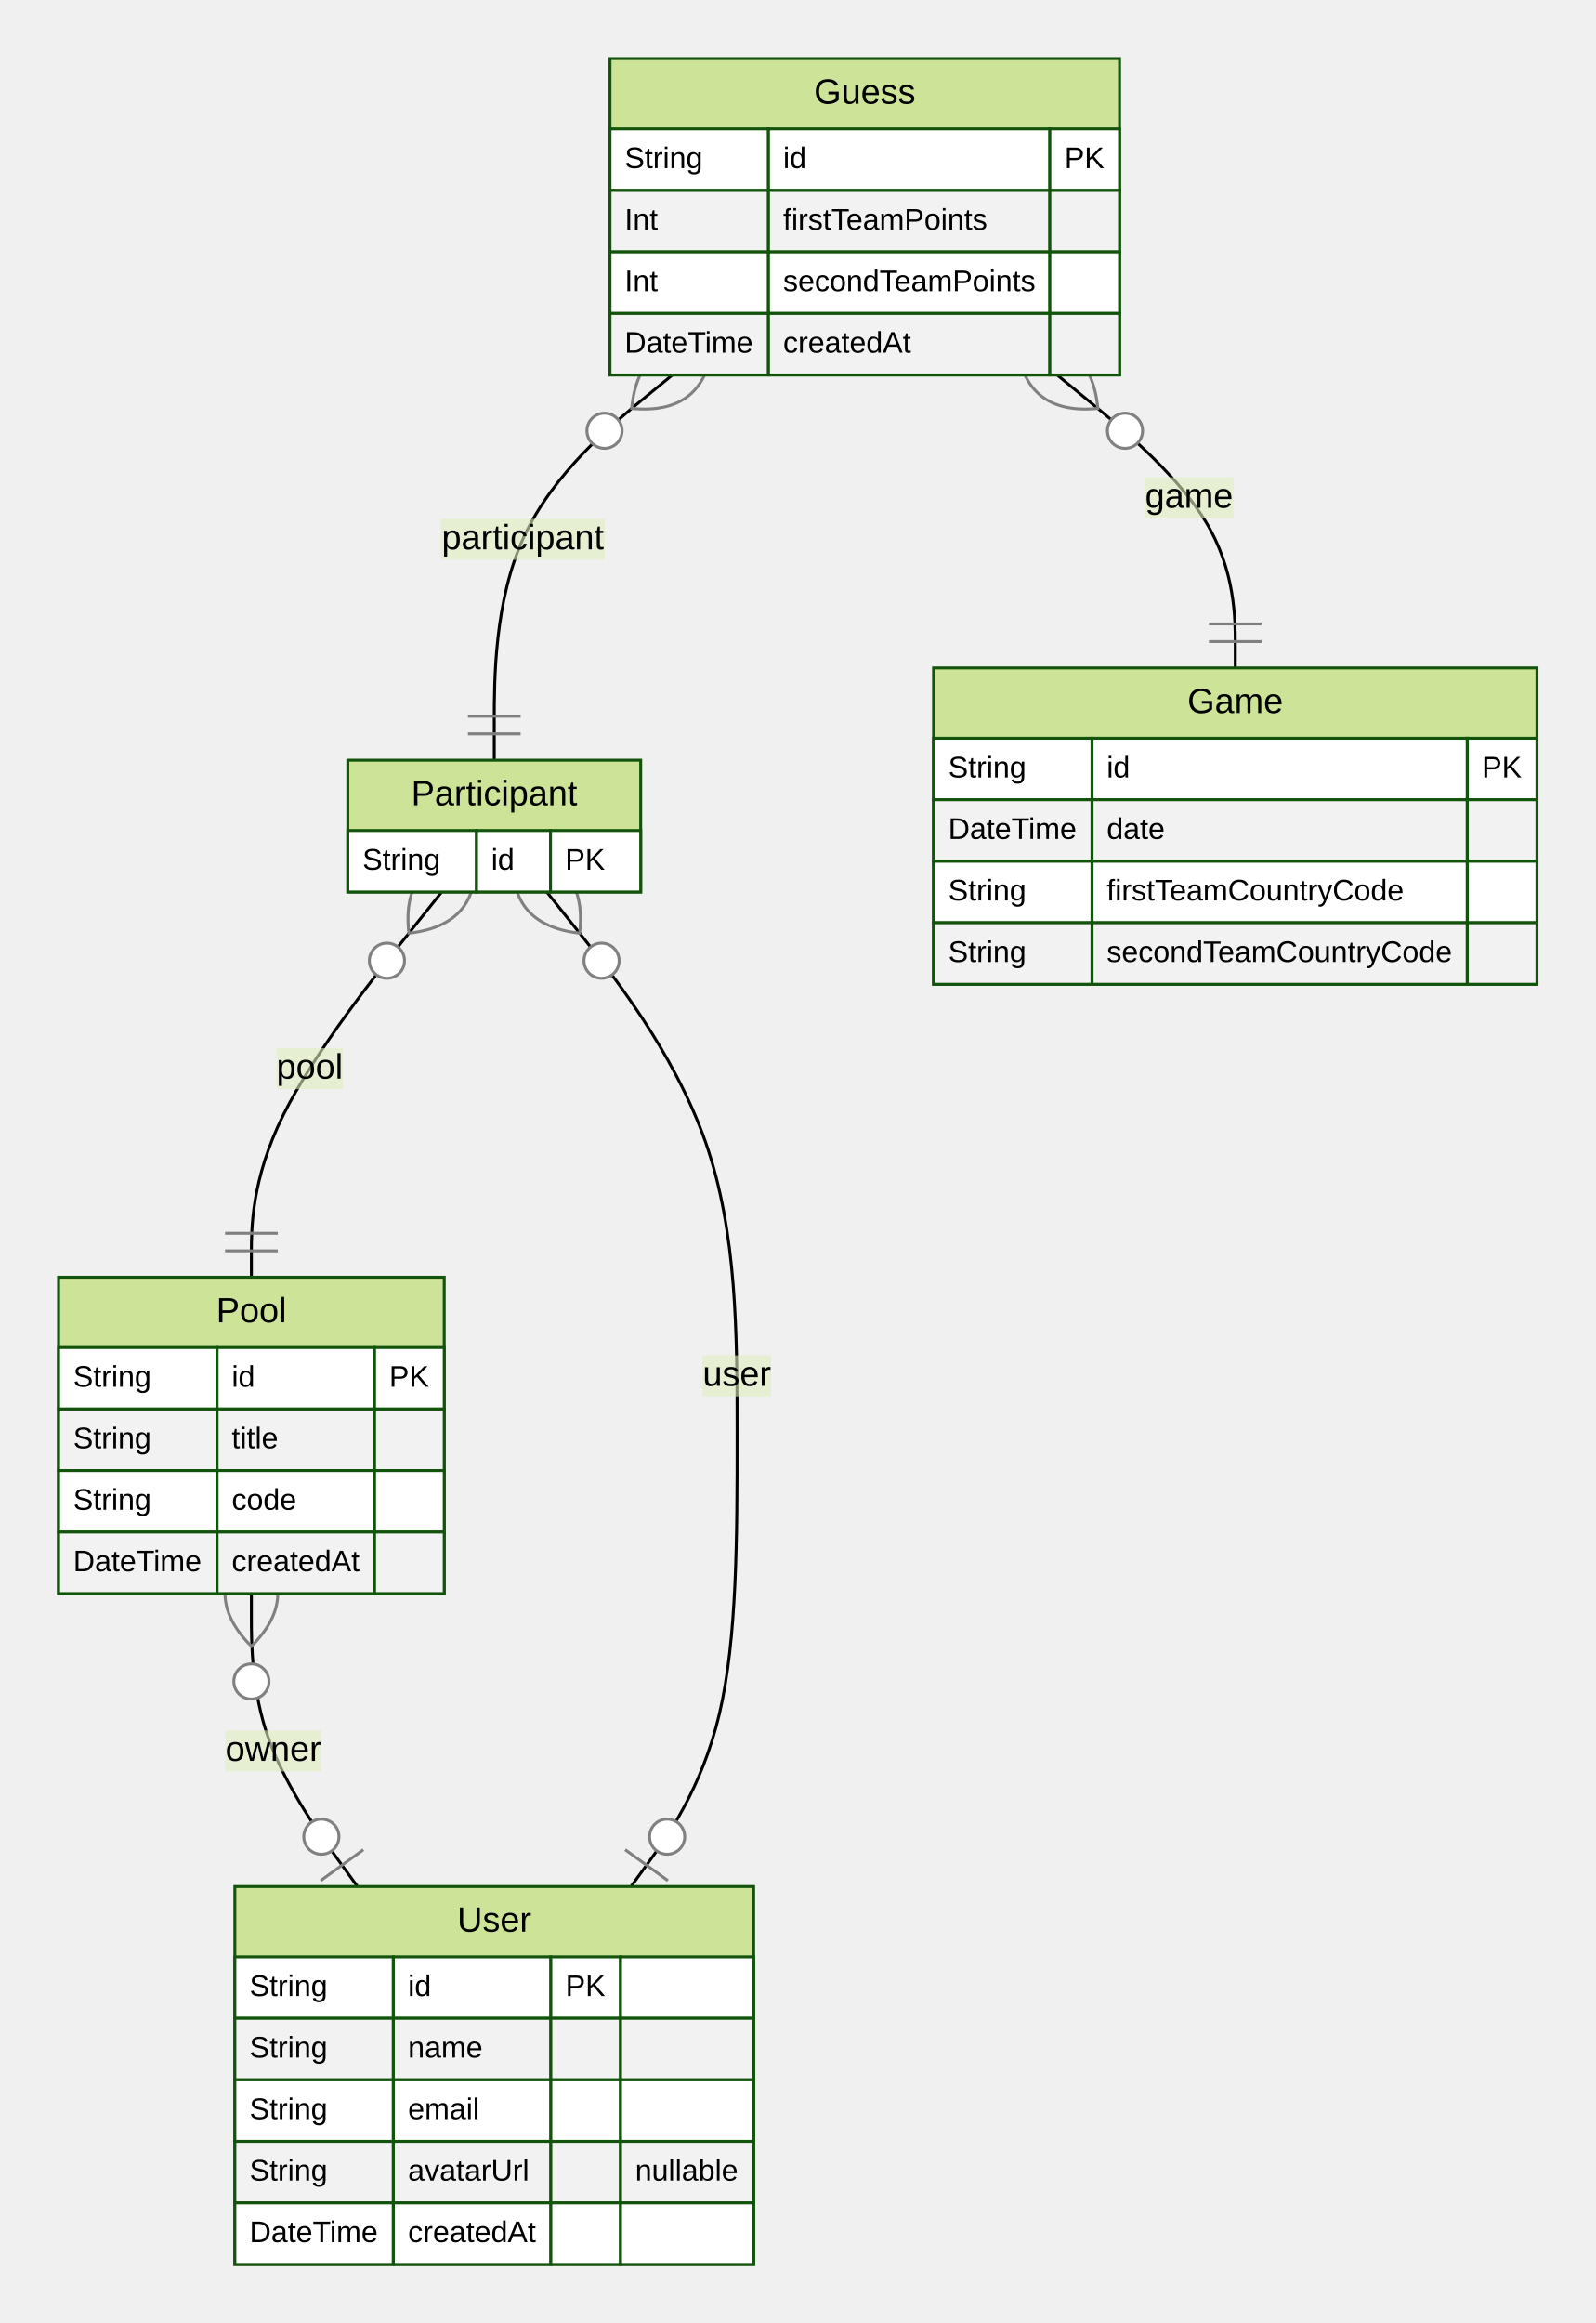
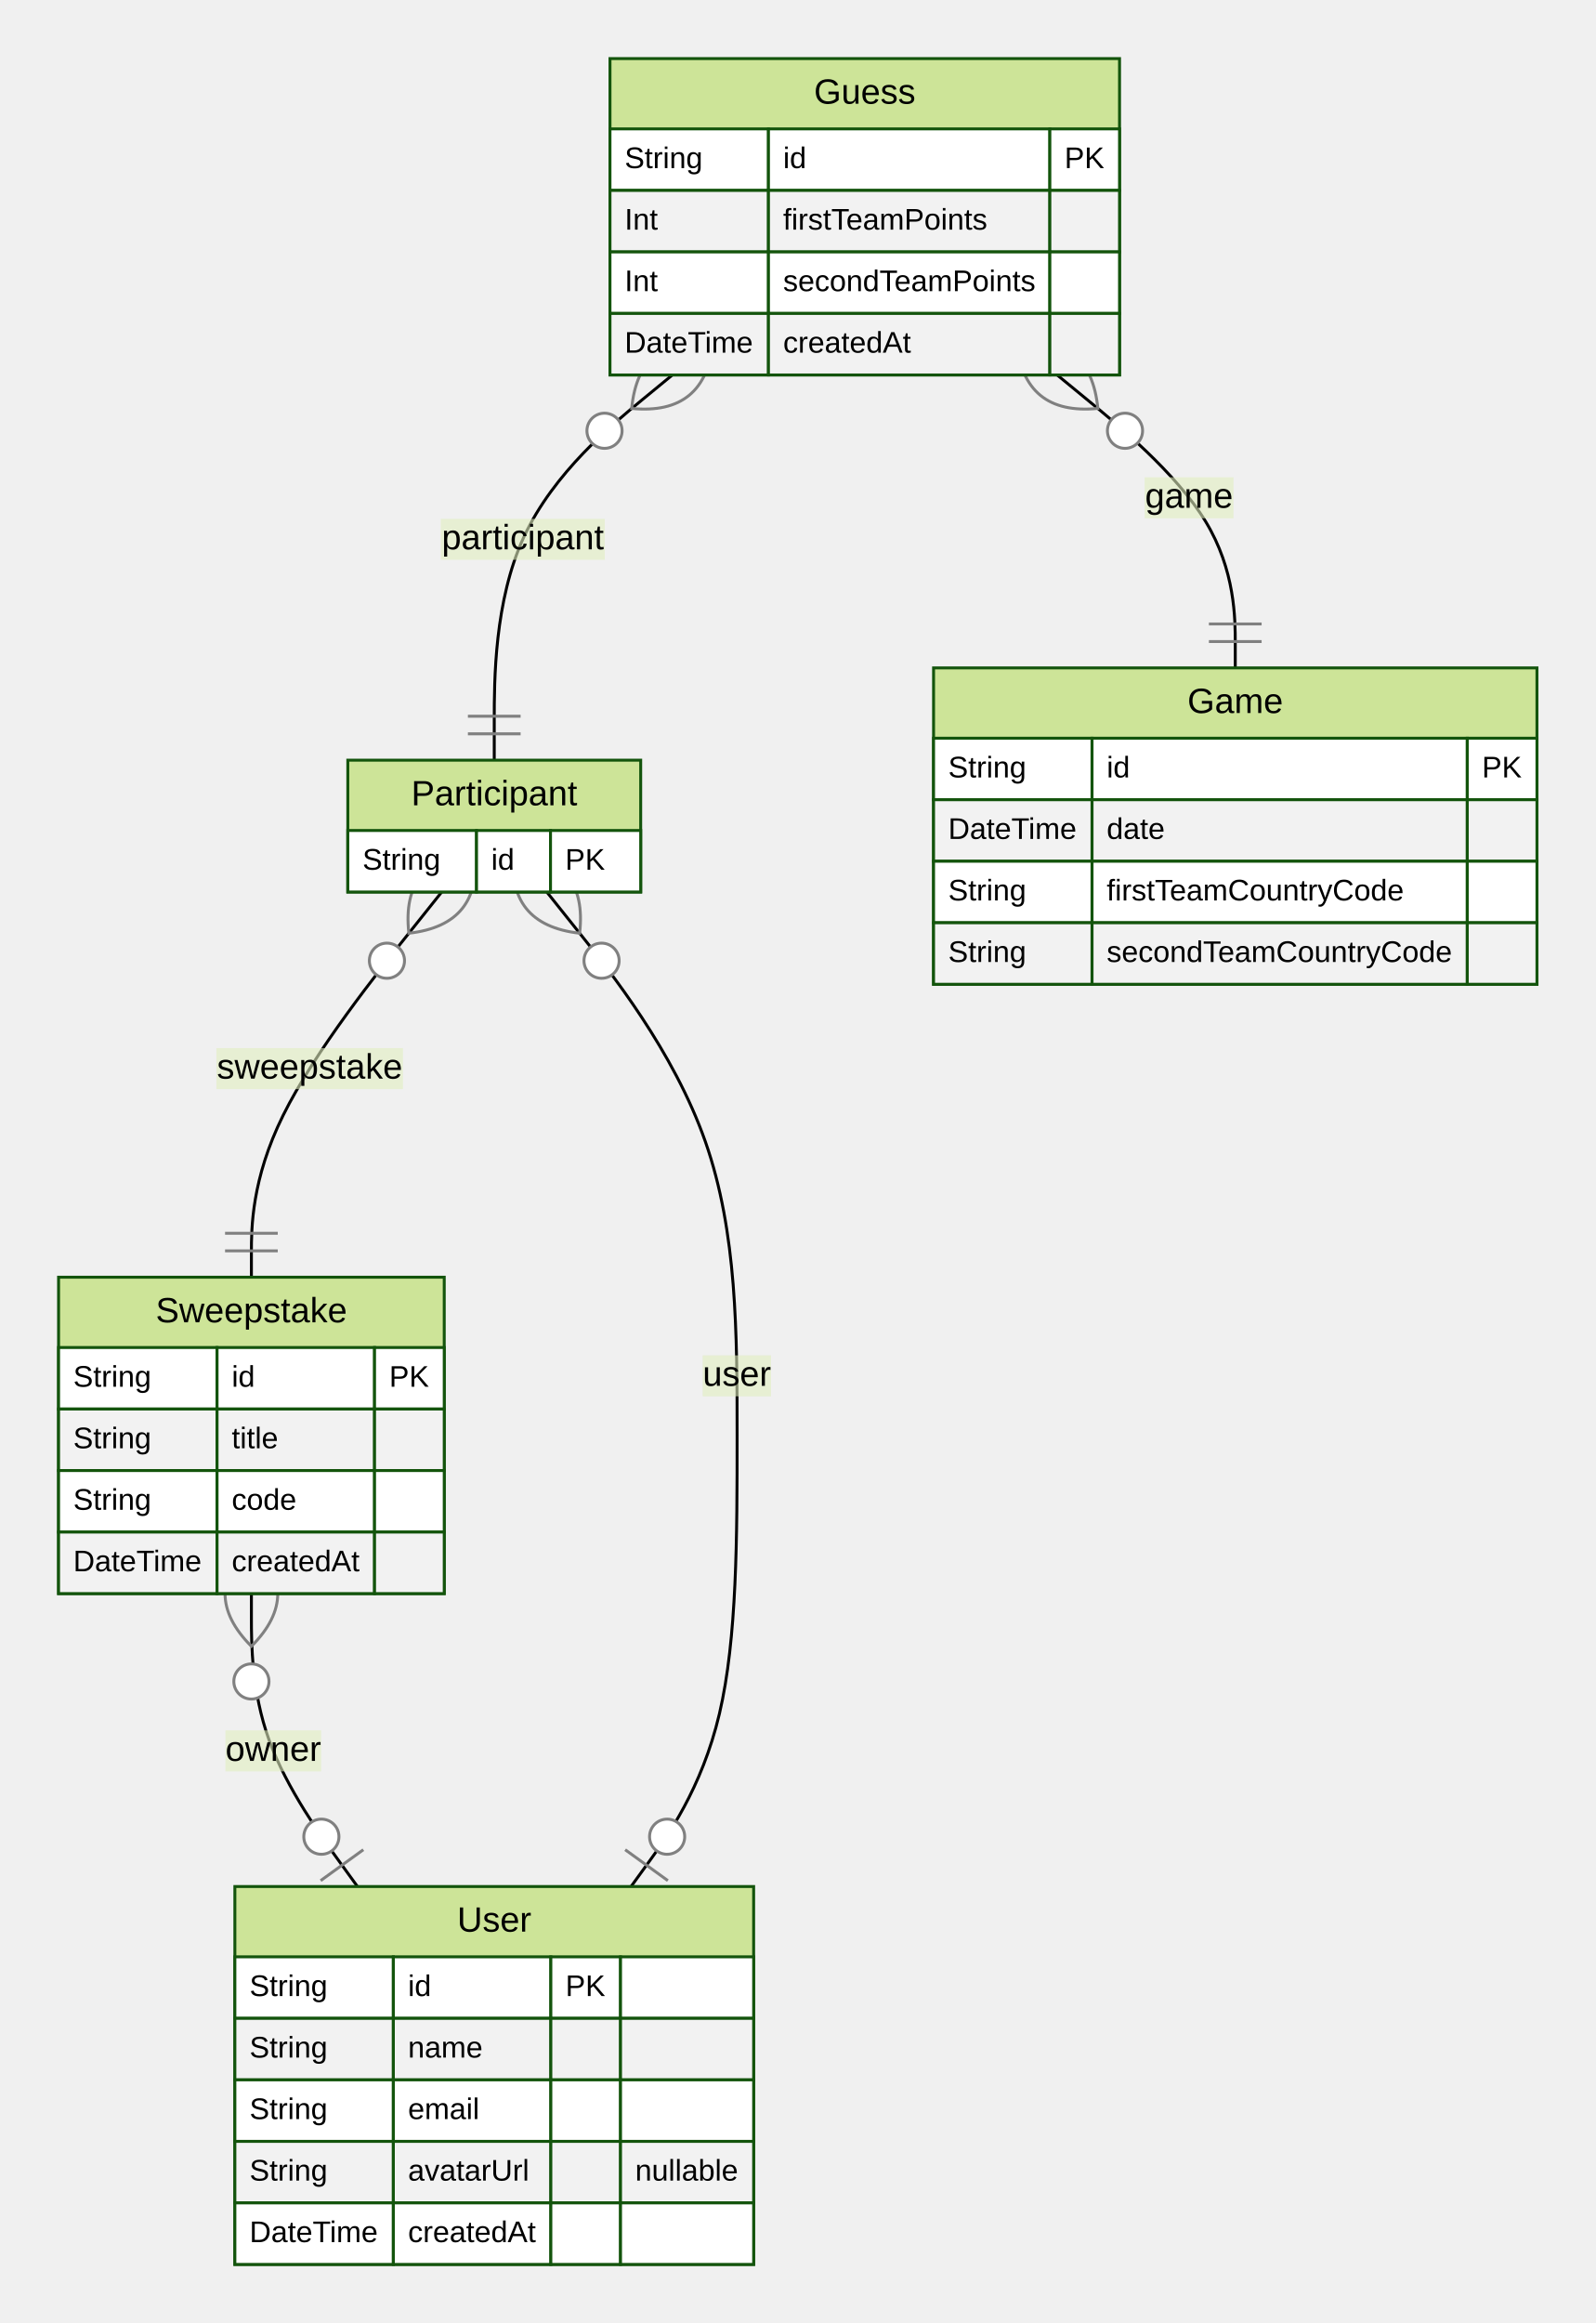
<svg xmlns="http://www.w3.org/2000/svg" aria-labelledby="chart-title-mermaid-0 chart-desc-mermaid-0" role="img" viewBox="0 0 544.791 793" style="max-width: 544.791px; background-color: white;" width="100%" id="mermaid-0">
  <style>#mermaid-0 {font-family:"trebuchet ms",verdana,arial,sans-serif;font-size:16px;fill:#000000;}#mermaid-0 .error-icon{fill:#552222;}#mermaid-0 .error-text{fill:#552222;stroke:#552222;}#mermaid-0 .edge-thickness-normal{stroke-width:2px;}#mermaid-0 .edge-thickness-thick{stroke-width:3.5px;}#mermaid-0 .edge-pattern-solid{stroke-dasharray:0;}#mermaid-0 .edge-pattern-dashed{stroke-dasharray:3;}#mermaid-0 .edge-pattern-dotted{stroke-dasharray:2;}#mermaid-0 .marker{fill:#000000;stroke:#000000;}#mermaid-0 .marker.cross{stroke:#000000;}#mermaid-0 svg{font-family:"trebuchet ms",verdana,arial,sans-serif;font-size:16px;}#mermaid-0 .entityBox{fill:#cde498;stroke:#13540c;}#mermaid-0 .attributeBoxOdd{fill:#ffffff;stroke:#13540c;}#mermaid-0 .attributeBoxEven{fill:#f2f2f2;stroke:#13540c;}#mermaid-0 .relationshipLabelBox{fill:hsl(78.158, 58.462%, 84.51%);opacity:0.7;background-color:hsl(78.158, 58.462%, 84.51%);}#mermaid-0 .relationshipLabelBox rect{opacity:0.5;}#mermaid-0 .relationshipLine{stroke:#000000;}#mermaid-0 :root{--mermaid-font-family:"trebuchet ms",verdana,arial,sans-serif;}</style>
  <g />
  <defs>
    <marker orient="auto" markerHeight="18" markerWidth="18" refY="9" refX="0" id="ONLY_ONE_START">
      <path d="M9,0 L9,18 M15,0 L15,18" fill="none" stroke="gray" />
    </marker>
  </defs>
  <defs>
    <marker orient="auto" markerHeight="18" markerWidth="18" refY="9" refX="18" id="ONLY_ONE_END">
      <path d="M3,0 L3,18 M9,0 L9,18" fill="none" stroke="gray" />
    </marker>
  </defs>
  <defs>
    <marker orient="auto" markerHeight="18" markerWidth="30" refY="9" refX="0" id="ZERO_OR_ONE_START">
      <circle r="6" cy="9" cx="21" fill="white" stroke="gray" />
      <path d="M9,0 L9,18" fill="none" stroke="gray" />
    </marker>
  </defs>
  <defs>
    <marker orient="auto" markerHeight="18" markerWidth="30" refY="9" refX="30" id="ZERO_OR_ONE_END">
      <circle r="6" cy="9" cx="9" fill="white" stroke="gray" />
      <path d="M21,0 L21,18" fill="none" stroke="gray" />
    </marker>
  </defs>
  <defs>
    <marker orient="auto" markerHeight="36" markerWidth="45" refY="18" refX="18" id="ONE_OR_MORE_START">
      <path d="M0,18 Q 18,0 36,18 Q 18,36 0,18 M42,9 L42,27" fill="none" stroke="gray" />
    </marker>
  </defs>
  <defs>
    <marker orient="auto" markerHeight="36" markerWidth="45" refY="18" refX="27" id="ONE_OR_MORE_END">
      <path d="M3,9 L3,27 M9,18 Q27,0 45,18 Q27,36 9,18" fill="none" stroke="gray" />
    </marker>
  </defs>
  <defs>
    <marker orient="auto" markerHeight="36" markerWidth="57" refY="18" refX="18" id="ZERO_OR_MORE_START">
      <circle r="6" cy="18" cx="48" fill="white" stroke="gray" />
      <path d="M0,18 Q18,0 36,18 Q18,36 0,18" fill="none" stroke="gray" />
    </marker>
  </defs>
  <defs>
    <marker orient="auto" markerHeight="36" markerWidth="57" refY="18" refX="39" id="ZERO_OR_MORE_END">
      <circle r="6" cy="18" cx="9" fill="white" stroke="gray" />
      <path d="M21,18 Q39,0 57,18 Q39,36 21,18" fill="none" stroke="gray" />
    </marker>
  </defs>
  <path marker-start="url(#ZERO_OR_MORE_START)" marker-end="url(#ZERO_OR_ONE_END)" fill="none" stroke="gray" d="M85.841,544L85.841,552.333C85.841,560.667,85.841,577.333,91.876,594C97.911,610.667,109.981,627.333,116.016,635.667L122.051,644" class="er relationshipLine" />
  <path marker-start="url(#ZERO_OR_MORE_START)" marker-end="url(#ZERO_OR_ONE_END)" fill="none" stroke="gray" d="M186.702,304.5L197.532,318.083C208.362,331.667,230.023,358.833,240.853,389.75C251.683,420.667,251.683,455.333,251.683,490C251.683,524.667,251.683,559.333,245.648,585C239.613,610.667,227.543,627.333,221.508,635.667L215.473,644" class="er relationshipLine" />
  <path marker-start="url(#ZERO_OR_MORE_START)" marker-end="url(#ONLY_ONE_END)" fill="none" stroke="gray" d="M150.823,304.5L139.992,318.083C129.162,331.667,107.502,358.833,96.672,380.75C85.841,402.667,85.841,419.333,85.841,427.667L85.841,436" class="er relationshipLine" />
  <path marker-start="url(#ZERO_OR_MORE_START)" marker-end="url(#ONLY_ONE_END)" fill="none" stroke="gray" d="M360.956,128L371.093,136.333C381.23,144.667,401.503,161.333,411.64,178C421.777,194.667,421.777,211.333,421.777,219.667L421.777,228" class="er relationshipLine" />
  <path marker-start="url(#ZERO_OR_MORE_START)" marker-end="url(#ONLY_ONE_END)" fill="none" stroke="gray" d="M229.583,128L219.446,136.333C209.309,144.667,189.036,161.333,178.899,183.25C168.762,205.167,168.762,232.333,168.762,245.917L168.762,259.5" class="er relationshipLine" />
-   <g transform="translate(20,436 )" id="Pool">
+   <g transform="translate(20,436 )" id="Sweepstake">
    <rect height="108" width="131.683" y="0" x="0" stroke="gray" fill-opacity="100%" fill="honeydew" class="er entityBox" />
-     <text transform="translate(65.84149,12)" style="font-family: &quot;trebuchet ms&quot;, verdana, arial, sans-serif;; font-size: 12px" text-anchor="middle" dominant-baseline="middle" y="0" x="0" id="entity-Pool" class="er entityLabel">Pool</text>
-     <rect height="21" width="54.113" y="24" x="0" stroke="gray" fill-opacity="100%" fill="honeydew" class="er attributeBoxOdd" />
-     <text transform="translate(5,34.5)" style="font-family: &quot;trebuchet ms&quot;, verdana, arial, sans-serif;; font-size: 10.2px" text-anchor="left" dominant-baseline="middle" y="0" x="0" id="entity-Pool-attr-1-type" class="er entityLabel">String</text>
+     <text transform="translate(65.84149,12)" style="font-family: &quot;trebuchet ms&quot;, verdana, arial, sans-serif;; font-size: 12px" text-anchor="middle" dominant-baseline="middle" y="0" x="0" id="entity-Sweepstake" class="er entityLabel">Sweepstake</text>
+     <rect height="21" width="54.113" y="24" x="0" stroke="gray" fill-opacity="100%" fill="honeydew" class="er attributeBoxOdd" />
+     <text transform="translate(5,34.5)" style="font-family: &quot;trebuchet ms&quot;, verdana, arial, sans-serif;; font-size: 10.2px" text-anchor="left" dominant-baseline="middle" y="0" x="0" id="entity-Sweepstake-attr-1-type" class="er entityLabel">String</text>
    <rect height="21" width="53.775" y="24" x="54.113" stroke="gray" fill-opacity="100%" fill="honeydew" class="er attributeBoxOdd" />
-     <text transform="translate(59.11313,34.5)" style="font-family: &quot;trebuchet ms&quot;, verdana, arial, sans-serif;; font-size: 10.2px" text-anchor="left" dominant-baseline="middle" y="0" x="0" id="entity-Pool-attr-1-name" class="er entityLabel">id</text>
+     <text transform="translate(59.11313,34.5)" style="font-family: &quot;trebuchet ms&quot;, verdana, arial, sans-serif;; font-size: 10.2px" text-anchor="left" dominant-baseline="middle" y="0" x="0" id="entity-Sweepstake-attr-1-name" class="er entityLabel">id</text>
    <rect height="21" width="23.795" y="24" x="107.888" stroke="gray" fill-opacity="100%" fill="honeydew" class="er attributeBoxOdd" />
-     <text transform="translate(112.888,34.5)" style="font-family: &quot;trebuchet ms&quot;, verdana, arial, sans-serif;; font-size: 10.2px" text-anchor="left" dominant-baseline="middle" y="0" x="0" id="entity-Pool-attr-1-key" class="er entityLabel">PK</text>
-     <rect height="21" width="54.113" y="45" x="0" stroke="gray" fill-opacity="100%" fill="honeydew" class="er attributeBoxEven" />
-     <text transform="translate(5,55.5)" style="font-family: &quot;trebuchet ms&quot;, verdana, arial, sans-serif;; font-size: 10.2px" text-anchor="left" dominant-baseline="middle" y="0" x="0" id="entity-Pool-attr-2-type" class="er entityLabel">String</text>
+     <text transform="translate(112.888,34.5)" style="font-family: &quot;trebuchet ms&quot;, verdana, arial, sans-serif;; font-size: 10.2px" text-anchor="left" dominant-baseline="middle" y="0" x="0" id="entity-Sweepstake-attr-1-key" class="er entityLabel">PK</text>
+     <rect height="21" width="54.113" y="45" x="0" stroke="gray" fill-opacity="100%" fill="honeydew" class="er attributeBoxEven" />
+     <text transform="translate(5,55.5)" style="font-family: &quot;trebuchet ms&quot;, verdana, arial, sans-serif;; font-size: 10.2px" text-anchor="left" dominant-baseline="middle" y="0" x="0" id="entity-Sweepstake-attr-2-type" class="er entityLabel">String</text>
    <rect height="21" width="53.775" y="45" x="54.113" stroke="gray" fill-opacity="100%" fill="honeydew" class="er attributeBoxEven" />
-     <text transform="translate(59.11313,55.5)" style="font-family: &quot;trebuchet ms&quot;, verdana, arial, sans-serif;; font-size: 10.2px" text-anchor="left" dominant-baseline="middle" y="0" x="0" id="entity-Pool-attr-2-name" class="er entityLabel">title</text>
+     <text transform="translate(59.11313,55.5)" style="font-family: &quot;trebuchet ms&quot;, verdana, arial, sans-serif;; font-size: 10.2px" text-anchor="left" dominant-baseline="middle" y="0" x="0" id="entity-Sweepstake-attr-2-name" class="er entityLabel">title</text>
    <rect height="21" width="23.795" y="45" x="107.888" stroke="gray" fill-opacity="100%" fill="honeydew" class="er attributeBoxEven" />
-     <text transform="translate(112.888,55.5)" style="font-family: &quot;trebuchet ms&quot;, verdana, arial, sans-serif;; font-size: 10.2px" text-anchor="left" dominant-baseline="middle" y="0" x="0" id="entity-Pool-attr-2-key" class="er entityLabel" />
-     <rect height="21" width="54.113" y="66" x="0" stroke="gray" fill-opacity="100%" fill="honeydew" class="er attributeBoxOdd" />
-     <text transform="translate(5,76.5)" style="font-family: &quot;trebuchet ms&quot;, verdana, arial, sans-serif;; font-size: 10.2px" text-anchor="left" dominant-baseline="middle" y="0" x="0" id="entity-Pool-attr-3-type" class="er entityLabel">String</text>
+     <text transform="translate(112.888,55.5)" style="font-family: &quot;trebuchet ms&quot;, verdana, arial, sans-serif;; font-size: 10.2px" text-anchor="left" dominant-baseline="middle" y="0" x="0" id="entity-Sweepstake-attr-2-key" class="er entityLabel" />
+     <rect height="21" width="54.113" y="66" x="0" stroke="gray" fill-opacity="100%" fill="honeydew" class="er attributeBoxOdd" />
+     <text transform="translate(5,76.5)" style="font-family: &quot;trebuchet ms&quot;, verdana, arial, sans-serif;; font-size: 10.2px" text-anchor="left" dominant-baseline="middle" y="0" x="0" id="entity-Sweepstake-attr-3-type" class="er entityLabel">String</text>
    <rect height="21" width="53.775" y="66" x="54.113" stroke="gray" fill-opacity="100%" fill="honeydew" class="er attributeBoxOdd" />
-     <text transform="translate(59.11313,76.5)" style="font-family: &quot;trebuchet ms&quot;, verdana, arial, sans-serif;; font-size: 10.2px" text-anchor="left" dominant-baseline="middle" y="0" x="0" id="entity-Pool-attr-3-name" class="er entityLabel">code</text>
+     <text transform="translate(59.11313,76.5)" style="font-family: &quot;trebuchet ms&quot;, verdana, arial, sans-serif;; font-size: 10.2px" text-anchor="left" dominant-baseline="middle" y="0" x="0" id="entity-Sweepstake-attr-3-name" class="er entityLabel">code</text>
    <rect height="21" width="23.795" y="66" x="107.888" stroke="gray" fill-opacity="100%" fill="honeydew" class="er attributeBoxOdd" />
-     <text transform="translate(112.888,76.5)" style="font-family: &quot;trebuchet ms&quot;, verdana, arial, sans-serif;; font-size: 10.2px" text-anchor="left" dominant-baseline="middle" y="0" x="0" id="entity-Pool-attr-3-key" class="er entityLabel" />
-     <rect height="21" width="54.113" y="87" x="0" stroke="gray" fill-opacity="100%" fill="honeydew" class="er attributeBoxEven" />
-     <text transform="translate(5,97.5)" style="font-family: &quot;trebuchet ms&quot;, verdana, arial, sans-serif;; font-size: 10.2px" text-anchor="left" dominant-baseline="middle" y="0" x="0" id="entity-Pool-attr-4-type" class="er entityLabel">DateTime</text>
+     <text transform="translate(112.888,76.5)" style="font-family: &quot;trebuchet ms&quot;, verdana, arial, sans-serif;; font-size: 10.2px" text-anchor="left" dominant-baseline="middle" y="0" x="0" id="entity-Sweepstake-attr-3-key" class="er entityLabel" />
+     <rect height="21" width="54.113" y="87" x="0" stroke="gray" fill-opacity="100%" fill="honeydew" class="er attributeBoxEven" />
+     <text transform="translate(5,97.5)" style="font-family: &quot;trebuchet ms&quot;, verdana, arial, sans-serif;; font-size: 10.2px" text-anchor="left" dominant-baseline="middle" y="0" x="0" id="entity-Sweepstake-attr-4-type" class="er entityLabel">DateTime</text>
    <rect height="21" width="53.775" y="87" x="54.113" stroke="gray" fill-opacity="100%" fill="honeydew" class="er attributeBoxEven" />
-     <text transform="translate(59.11313,97.5)" style="font-family: &quot;trebuchet ms&quot;, verdana, arial, sans-serif;; font-size: 10.2px" text-anchor="left" dominant-baseline="middle" y="0" x="0" id="entity-Pool-attr-4-name" class="er entityLabel">createdAt</text>
+     <text transform="translate(59.11313,97.5)" style="font-family: &quot;trebuchet ms&quot;, verdana, arial, sans-serif;; font-size: 10.2px" text-anchor="left" dominant-baseline="middle" y="0" x="0" id="entity-Sweepstake-attr-4-name" class="er entityLabel">createdAt</text>
    <rect height="21" width="23.795" y="87" x="107.888" stroke="gray" fill-opacity="100%" fill="honeydew" class="er attributeBoxEven" />
-     <text transform="translate(112.888,97.5)" style="font-family: &quot;trebuchet ms&quot;, verdana, arial, sans-serif;; font-size: 10.2px" text-anchor="left" dominant-baseline="middle" y="0" x="0" id="entity-Pool-attr-4-key" class="er entityLabel" />
+     <text transform="translate(112.888,97.5)" style="font-family: &quot;trebuchet ms&quot;, verdana, arial, sans-serif;; font-size: 10.2px" text-anchor="left" dominant-baseline="middle" y="0" x="0" id="entity-Sweepstake-attr-4-key" class="er entityLabel" />
  </g>
  <g transform="translate(118.7622,259.5 )" id="Participant">
    <rect height="45" width="100" y="0" x="0" stroke="gray" fill-opacity="100%" fill="honeydew" class="er entityBox" />
    <text transform="translate(50,12)" style="font-family: &quot;trebuchet ms&quot;, verdana, arial, sans-serif;; font-size: 12px" text-anchor="middle" dominant-baseline="middle" y="0" x="0" id="entity-Participant" class="er entityLabel">Participant</text>
    <rect height="21" width="43.945" y="24" x="0" stroke="gray" fill-opacity="100%" fill="honeydew" class="er attributeBoxOdd" />
    <text transform="translate(5,34.5)" style="font-family: &quot;trebuchet ms&quot;, verdana, arial, sans-serif;; font-size: 10.2px" text-anchor="left" dominant-baseline="middle" y="0" x="0" id="entity-Participant-attr-1-type" class="er entityLabel">String</text>
    <rect height="21" width="25.262" y="24" x="43.945" stroke="gray" fill-opacity="100%" fill="honeydew" class="er attributeBoxOdd" />
    <text transform="translate(48.94526,34.5)" style="font-family: &quot;trebuchet ms&quot;, verdana, arial, sans-serif;; font-size: 10.2px" text-anchor="left" dominant-baseline="middle" y="0" x="0" id="entity-Participant-attr-1-name" class="er entityLabel">id</text>
    <rect height="21" width="30.793" y="24" x="69.207" stroke="gray" fill-opacity="100%" fill="honeydew" class="er attributeBoxOdd" />
    <text transform="translate(74.20681,34.5)" style="font-family: &quot;trebuchet ms&quot;, verdana, arial, sans-serif;; font-size: 10.2px" text-anchor="left" dominant-baseline="middle" y="0" x="0" id="entity-Participant-attr-1-key" class="er entityLabel">PK</text>
  </g>
  <g transform="translate(80.19414,644 )" id="User">
    <rect height="129" width="177.136" y="0" x="0" stroke="gray" fill-opacity="100%" fill="honeydew" class="er entityBox" />
    <text transform="translate(88.5681,12)" style="font-family: &quot;trebuchet ms&quot;, verdana, arial, sans-serif;; font-size: 12px" text-anchor="middle" dominant-baseline="middle" y="0" x="0" id="entity-User" class="er entityLabel">User</text>
    <rect height="21" width="54.113" y="24" x="0" stroke="gray" fill-opacity="100%" fill="honeydew" class="er attributeBoxOdd" />
    <text transform="translate(5,34.5)" style="font-family: &quot;trebuchet ms&quot;, verdana, arial, sans-serif;; font-size: 10.2px" text-anchor="left" dominant-baseline="middle" y="0" x="0" id="entity-User-attr-1-type" class="er entityLabel">String</text>
    <rect height="21" width="53.775" y="24" x="54.113" stroke="gray" fill-opacity="100%" fill="honeydew" class="er attributeBoxOdd" />
    <text transform="translate(59.11313,34.5)" style="font-family: &quot;trebuchet ms&quot;, verdana, arial, sans-serif;; font-size: 10.2px" text-anchor="left" dominant-baseline="middle" y="0" x="0" id="entity-User-attr-1-name" class="er entityLabel">id</text>
    <rect height="21" width="23.795" y="24" x="107.888" stroke="gray" fill-opacity="100%" fill="honeydew" class="er attributeBoxOdd" />
    <text transform="translate(112.888,34.5)" style="font-family: &quot;trebuchet ms&quot;, verdana, arial, sans-serif;; font-size: 10.2px" text-anchor="left" dominant-baseline="middle" y="0" x="0" id="entity-User-attr-1-key" class="er entityLabel">PK</text>
    <rect height="21" width="45.453" y="24" x="131.683" stroke="gray" fill-opacity="100%" fill="honeydew" class="er attributeBoxOdd" />
    <text transform="translate(136.683,34.5)" style="font-family: &quot;trebuchet ms&quot;, verdana, arial, sans-serif;; font-size: 10.2px" text-anchor="left" dominant-baseline="middle" y="0" x="0" id="entity-User-attr-1-comment" class="er entityLabel" />
    <rect height="21" width="54.113" y="45" x="0" stroke="gray" fill-opacity="100%" fill="honeydew" class="er attributeBoxEven" />
    <text transform="translate(5,55.5)" style="font-family: &quot;trebuchet ms&quot;, verdana, arial, sans-serif;; font-size: 10.2px" text-anchor="left" dominant-baseline="middle" y="0" x="0" id="entity-User-attr-2-type" class="er entityLabel">String</text>
    <rect height="21" width="53.775" y="45" x="54.113" stroke="gray" fill-opacity="100%" fill="honeydew" class="er attributeBoxEven" />
    <text transform="translate(59.11313,55.5)" style="font-family: &quot;trebuchet ms&quot;, verdana, arial, sans-serif;; font-size: 10.2px" text-anchor="left" dominant-baseline="middle" y="0" x="0" id="entity-User-attr-2-name" class="er entityLabel">name</text>
    <rect height="21" width="23.795" y="45" x="107.888" stroke="gray" fill-opacity="100%" fill="honeydew" class="er attributeBoxEven" />
    <text transform="translate(112.888,55.5)" style="font-family: &quot;trebuchet ms&quot;, verdana, arial, sans-serif;; font-size: 10.2px" text-anchor="left" dominant-baseline="middle" y="0" x="0" id="entity-User-attr-2-key" class="er entityLabel" />
    <rect height="21" width="45.453" y="45" x="131.683" stroke="gray" fill-opacity="100%" fill="honeydew" class="er attributeBoxEven" />
    <text transform="translate(136.683,55.5)" style="font-family: &quot;trebuchet ms&quot;, verdana, arial, sans-serif;; font-size: 10.2px" text-anchor="left" dominant-baseline="middle" y="0" x="0" id="entity-User-attr-2-comment" class="er entityLabel" />
    <rect height="21" width="54.113" y="66" x="0" stroke="gray" fill-opacity="100%" fill="honeydew" class="er attributeBoxOdd" />
    <text transform="translate(5,76.5)" style="font-family: &quot;trebuchet ms&quot;, verdana, arial, sans-serif;; font-size: 10.2px" text-anchor="left" dominant-baseline="middle" y="0" x="0" id="entity-User-attr-3-type" class="er entityLabel">String</text>
    <rect height="21" width="53.775" y="66" x="54.113" stroke="gray" fill-opacity="100%" fill="honeydew" class="er attributeBoxOdd" />
    <text transform="translate(59.11313,76.5)" style="font-family: &quot;trebuchet ms&quot;, verdana, arial, sans-serif;; font-size: 10.2px" text-anchor="left" dominant-baseline="middle" y="0" x="0" id="entity-User-attr-3-name" class="er entityLabel">email</text>
    <rect height="21" width="23.795" y="66" x="107.888" stroke="gray" fill-opacity="100%" fill="honeydew" class="er attributeBoxOdd" />
    <text transform="translate(112.888,76.5)" style="font-family: &quot;trebuchet ms&quot;, verdana, arial, sans-serif;; font-size: 10.2px" text-anchor="left" dominant-baseline="middle" y="0" x="0" id="entity-User-attr-3-key" class="er entityLabel" />
    <rect height="21" width="45.453" y="66" x="131.683" stroke="gray" fill-opacity="100%" fill="honeydew" class="er attributeBoxOdd" />
    <text transform="translate(136.683,76.5)" style="font-family: &quot;trebuchet ms&quot;, verdana, arial, sans-serif;; font-size: 10.2px" text-anchor="left" dominant-baseline="middle" y="0" x="0" id="entity-User-attr-3-comment" class="er entityLabel" />
    <rect height="21" width="54.113" y="87" x="0" stroke="gray" fill-opacity="100%" fill="honeydew" class="er attributeBoxEven" />
    <text transform="translate(5,97.5)" style="font-family: &quot;trebuchet ms&quot;, verdana, arial, sans-serif;; font-size: 10.2px" text-anchor="left" dominant-baseline="middle" y="0" x="0" id="entity-User-attr-4-type" class="er entityLabel">String</text>
    <rect height="21" width="53.775" y="87" x="54.113" stroke="gray" fill-opacity="100%" fill="honeydew" class="er attributeBoxEven" />
    <text transform="translate(59.11313,97.5)" style="font-family: &quot;trebuchet ms&quot;, verdana, arial, sans-serif;; font-size: 10.2px" text-anchor="left" dominant-baseline="middle" y="0" x="0" id="entity-User-attr-4-name" class="er entityLabel">avatarUrl</text>
    <rect height="21" width="23.795" y="87" x="107.888" stroke="gray" fill-opacity="100%" fill="honeydew" class="er attributeBoxEven" />
    <text transform="translate(112.888,97.5)" style="font-family: &quot;trebuchet ms&quot;, verdana, arial, sans-serif;; font-size: 10.2px" text-anchor="left" dominant-baseline="middle" y="0" x="0" id="entity-User-attr-4-key" class="er entityLabel" />
    <rect height="21" width="45.453" y="87" x="131.683" stroke="gray" fill-opacity="100%" fill="honeydew" class="er attributeBoxEven" />
    <text transform="translate(136.683,97.5)" style="font-family: &quot;trebuchet ms&quot;, verdana, arial, sans-serif;; font-size: 10.2px" text-anchor="left" dominant-baseline="middle" y="0" x="0" id="entity-User-attr-4-comment" class="er entityLabel">nullable</text>
    <rect height="21" width="54.113" y="108" x="0" stroke="gray" fill-opacity="100%" fill="honeydew" class="er attributeBoxOdd" />
    <text transform="translate(5,118.5)" style="font-family: &quot;trebuchet ms&quot;, verdana, arial, sans-serif;; font-size: 10.2px" text-anchor="left" dominant-baseline="middle" y="0" x="0" id="entity-User-attr-5-type" class="er entityLabel">DateTime</text>
    <rect height="21" width="53.775" y="108" x="54.113" stroke="gray" fill-opacity="100%" fill="honeydew" class="er attributeBoxOdd" />
    <text transform="translate(59.11313,118.5)" style="font-family: &quot;trebuchet ms&quot;, verdana, arial, sans-serif;; font-size: 10.2px" text-anchor="left" dominant-baseline="middle" y="0" x="0" id="entity-User-attr-5-name" class="er entityLabel">createdAt</text>
    <rect height="21" width="23.795" y="108" x="107.888" stroke="gray" fill-opacity="100%" fill="honeydew" class="er attributeBoxOdd" />
    <text transform="translate(112.888,118.5)" style="font-family: &quot;trebuchet ms&quot;, verdana, arial, sans-serif;; font-size: 10.2px" text-anchor="left" dominant-baseline="middle" y="0" x="0" id="entity-User-attr-5-key" class="er entityLabel" />
    <rect height="21" width="45.453" y="108" x="131.683" stroke="gray" fill-opacity="100%" fill="honeydew" class="er attributeBoxOdd" />
    <text transform="translate(136.683,118.5)" style="font-family: &quot;trebuchet ms&quot;, verdana, arial, sans-serif;; font-size: 10.2px" text-anchor="left" dominant-baseline="middle" y="0" x="0" id="entity-User-attr-5-comment" class="er entityLabel" />
  </g>
  <g transform="translate(318.7622,228 )" id="Game">
    <rect height="108" width="206.029" y="0" x="0" stroke="gray" fill-opacity="100%" fill="honeydew" class="er entityBox" />
    <text transform="translate(103.0145,12)" style="font-family: &quot;trebuchet ms&quot;, verdana, arial, sans-serif;; font-size: 12px" text-anchor="middle" dominant-baseline="middle" y="0" x="0" id="entity-Game" class="er entityLabel">Game</text>
    <rect height="21" width="54.113" y="24" x="0" stroke="gray" fill-opacity="100%" fill="honeydew" class="er attributeBoxOdd" />
    <text transform="translate(5,34.5)" style="font-family: &quot;trebuchet ms&quot;, verdana, arial, sans-serif;; font-size: 10.2px" text-anchor="left" dominant-baseline="middle" y="0" x="0" id="entity-Game-attr-1-type" class="er entityLabel">String</text>
    <rect height="21" width="128.121" y="24" x="54.113" stroke="gray" fill-opacity="100%" fill="honeydew" class="er attributeBoxOdd" />
    <text transform="translate(59.11313,34.5)" style="font-family: &quot;trebuchet ms&quot;, verdana, arial, sans-serif;; font-size: 10.2px" text-anchor="left" dominant-baseline="middle" y="0" x="0" id="entity-Game-attr-1-name" class="er entityLabel">id</text>
    <rect height="21" width="23.795" y="24" x="182.234" stroke="gray" fill-opacity="100%" fill="honeydew" class="er attributeBoxOdd" />
    <text transform="translate(187.2339,34.5)" style="font-family: &quot;trebuchet ms&quot;, verdana, arial, sans-serif;; font-size: 10.2px" text-anchor="left" dominant-baseline="middle" y="0" x="0" id="entity-Game-attr-1-key" class="er entityLabel">PK</text>
    <rect height="21" width="54.113" y="45" x="0" stroke="gray" fill-opacity="100%" fill="honeydew" class="er attributeBoxEven" />
    <text transform="translate(5,55.5)" style="font-family: &quot;trebuchet ms&quot;, verdana, arial, sans-serif;; font-size: 10.2px" text-anchor="left" dominant-baseline="middle" y="0" x="0" id="entity-Game-attr-2-type" class="er entityLabel">DateTime</text>
    <rect height="21" width="128.121" y="45" x="54.113" stroke="gray" fill-opacity="100%" fill="honeydew" class="er attributeBoxEven" />
    <text transform="translate(59.11313,55.5)" style="font-family: &quot;trebuchet ms&quot;, verdana, arial, sans-serif;; font-size: 10.2px" text-anchor="left" dominant-baseline="middle" y="0" x="0" id="entity-Game-attr-2-name" class="er entityLabel">date</text>
    <rect height="21" width="23.795" y="45" x="182.234" stroke="gray" fill-opacity="100%" fill="honeydew" class="er attributeBoxEven" />
    <text transform="translate(187.2339,55.5)" style="font-family: &quot;trebuchet ms&quot;, verdana, arial, sans-serif;; font-size: 10.2px" text-anchor="left" dominant-baseline="middle" y="0" x="0" id="entity-Game-attr-2-key" class="er entityLabel" />
    <rect height="21" width="54.113" y="66" x="0" stroke="gray" fill-opacity="100%" fill="honeydew" class="er attributeBoxOdd" />
    <text transform="translate(5,76.5)" style="font-family: &quot;trebuchet ms&quot;, verdana, arial, sans-serif;; font-size: 10.2px" text-anchor="left" dominant-baseline="middle" y="0" x="0" id="entity-Game-attr-3-type" class="er entityLabel">String</text>
    <rect height="21" width="128.121" y="66" x="54.113" stroke="gray" fill-opacity="100%" fill="honeydew" class="er attributeBoxOdd" />
    <text transform="translate(59.11313,76.5)" style="font-family: &quot;trebuchet ms&quot;, verdana, arial, sans-serif;; font-size: 10.2px" text-anchor="left" dominant-baseline="middle" y="0" x="0" id="entity-Game-attr-3-name" class="er entityLabel">firstTeamCountryCode</text>
    <rect height="21" width="23.795" y="66" x="182.234" stroke="gray" fill-opacity="100%" fill="honeydew" class="er attributeBoxOdd" />
    <text transform="translate(187.2339,76.5)" style="font-family: &quot;trebuchet ms&quot;, verdana, arial, sans-serif;; font-size: 10.2px" text-anchor="left" dominant-baseline="middle" y="0" x="0" id="entity-Game-attr-3-key" class="er entityLabel" />
    <rect height="21" width="54.113" y="87" x="0" stroke="gray" fill-opacity="100%" fill="honeydew" class="er attributeBoxEven" />
    <text transform="translate(5,97.5)" style="font-family: &quot;trebuchet ms&quot;, verdana, arial, sans-serif;; font-size: 10.2px" text-anchor="left" dominant-baseline="middle" y="0" x="0" id="entity-Game-attr-4-type" class="er entityLabel">String</text>
    <rect height="21" width="128.121" y="87" x="54.113" stroke="gray" fill-opacity="100%" fill="honeydew" class="er attributeBoxEven" />
    <text transform="translate(59.11313,97.5)" style="font-family: &quot;trebuchet ms&quot;, verdana, arial, sans-serif;; font-size: 10.2px" text-anchor="left" dominant-baseline="middle" y="0" x="0" id="entity-Game-attr-4-name" class="er entityLabel">secondTeamCountryCode</text>
    <rect height="21" width="23.795" y="87" x="182.234" stroke="gray" fill-opacity="100%" fill="honeydew" class="er attributeBoxEven" />
    <text transform="translate(187.2339,97.5)" style="font-family: &quot;trebuchet ms&quot;, verdana, arial, sans-serif;; font-size: 10.2px" text-anchor="left" dominant-baseline="middle" y="0" x="0" id="entity-Game-attr-4-key" class="er entityLabel" />
  </g>
  <g transform="translate(208.2763,20 )" id="Guess">
    <rect height="108" width="173.986" y="0" x="0" stroke="gray" fill-opacity="100%" fill="honeydew" class="er entityBox" />
    <text transform="translate(86.99312,12)" style="font-family: &quot;trebuchet ms&quot;, verdana, arial, sans-serif;; font-size: 12px" text-anchor="middle" dominant-baseline="middle" y="0" x="0" id="entity-Guess" class="er entityLabel">Guess</text>
    <rect height="21" width="54.113" y="24" x="0" stroke="gray" fill-opacity="100%" fill="honeydew" class="er attributeBoxOdd" />
    <text transform="translate(5,34.5)" style="font-family: &quot;trebuchet ms&quot;, verdana, arial, sans-serif;; font-size: 10.2px" text-anchor="left" dominant-baseline="middle" y="0" x="0" id="entity-Guess-attr-1-type" class="er entityLabel">String</text>
    <rect height="21" width="96.078" y="24" x="54.113" stroke="gray" fill-opacity="100%" fill="honeydew" class="er attributeBoxOdd" />
    <text transform="translate(59.11313,34.5)" style="font-family: &quot;trebuchet ms&quot;, verdana, arial, sans-serif;; font-size: 10.2px" text-anchor="left" dominant-baseline="middle" y="0" x="0" id="entity-Guess-attr-1-name" class="er entityLabel">id</text>
    <rect height="21" width="23.795" y="24" x="150.191" stroke="gray" fill-opacity="100%" fill="honeydew" class="er attributeBoxOdd" />
    <text transform="translate(155.1913,34.5)" style="font-family: &quot;trebuchet ms&quot;, verdana, arial, sans-serif;; font-size: 10.2px" text-anchor="left" dominant-baseline="middle" y="0" x="0" id="entity-Guess-attr-1-key" class="er entityLabel">PK</text>
    <rect height="21" width="54.113" y="45" x="0" stroke="gray" fill-opacity="100%" fill="honeydew" class="er attributeBoxEven" />
    <text transform="translate(5,55.5)" style="font-family: &quot;trebuchet ms&quot;, verdana, arial, sans-serif;; font-size: 10.2px" text-anchor="left" dominant-baseline="middle" y="0" x="0" id="entity-Guess-attr-2-type" class="er entityLabel">Int</text>
    <rect height="21" width="96.078" y="45" x="54.113" stroke="gray" fill-opacity="100%" fill="honeydew" class="er attributeBoxEven" />
    <text transform="translate(59.11313,55.5)" style="font-family: &quot;trebuchet ms&quot;, verdana, arial, sans-serif;; font-size: 10.2px" text-anchor="left" dominant-baseline="middle" y="0" x="0" id="entity-Guess-attr-2-name" class="er entityLabel">firstTeamPoints</text>
    <rect height="21" width="23.795" y="45" x="150.191" stroke="gray" fill-opacity="100%" fill="honeydew" class="er attributeBoxEven" />
    <text transform="translate(155.1913,55.5)" style="font-family: &quot;trebuchet ms&quot;, verdana, arial, sans-serif;; font-size: 10.2px" text-anchor="left" dominant-baseline="middle" y="0" x="0" id="entity-Guess-attr-2-key" class="er entityLabel" />
    <rect height="21" width="54.113" y="66" x="0" stroke="gray" fill-opacity="100%" fill="honeydew" class="er attributeBoxOdd" />
    <text transform="translate(5,76.5)" style="font-family: &quot;trebuchet ms&quot;, verdana, arial, sans-serif;; font-size: 10.2px" text-anchor="left" dominant-baseline="middle" y="0" x="0" id="entity-Guess-attr-3-type" class="er entityLabel">Int</text>
    <rect height="21" width="96.078" y="66" x="54.113" stroke="gray" fill-opacity="100%" fill="honeydew" class="er attributeBoxOdd" />
    <text transform="translate(59.11313,76.5)" style="font-family: &quot;trebuchet ms&quot;, verdana, arial, sans-serif;; font-size: 10.2px" text-anchor="left" dominant-baseline="middle" y="0" x="0" id="entity-Guess-attr-3-name" class="er entityLabel">secondTeamPoints</text>
    <rect height="21" width="23.795" y="66" x="150.191" stroke="gray" fill-opacity="100%" fill="honeydew" class="er attributeBoxOdd" />
    <text transform="translate(155.1913,76.5)" style="font-family: &quot;trebuchet ms&quot;, verdana, arial, sans-serif;; font-size: 10.2px" text-anchor="left" dominant-baseline="middle" y="0" x="0" id="entity-Guess-attr-3-key" class="er entityLabel" />
    <rect height="21" width="54.113" y="87" x="0" stroke="gray" fill-opacity="100%" fill="honeydew" class="er attributeBoxEven" />
    <text transform="translate(5,97.5)" style="font-family: &quot;trebuchet ms&quot;, verdana, arial, sans-serif;; font-size: 10.2px" text-anchor="left" dominant-baseline="middle" y="0" x="0" id="entity-Guess-attr-4-type" class="er entityLabel">DateTime</text>
    <rect height="21" width="96.078" y="87" x="54.113" stroke="gray" fill-opacity="100%" fill="honeydew" class="er attributeBoxEven" />
    <text transform="translate(59.11313,97.5)" style="font-family: &quot;trebuchet ms&quot;, verdana, arial, sans-serif;; font-size: 10.2px" text-anchor="left" dominant-baseline="middle" y="0" x="0" id="entity-Guess-attr-4-name" class="er entityLabel">createdAt</text>
    <rect height="21" width="23.795" y="87" x="150.191" stroke="gray" fill-opacity="100%" fill="honeydew" class="er attributeBoxEven" />
    <text transform="translate(155.1913,97.5)" style="font-family: &quot;trebuchet ms&quot;, verdana, arial, sans-serif;; font-size: 10.2px" text-anchor="left" dominant-baseline="middle" y="0" x="0" id="entity-Guess-attr-4-key" class="er entityLabel" />
  </g>
  <rect fill-opacity="85%" fill="white" height="14" width="32.688" y="590.7" x="76.968" class="er relationshipLabelBox" />
  <text style="font-family: &quot;trebuchet ms&quot;, verdana, arial, sans-serif;; font-size: 12px" dominant-baseline="middle" text-anchor="middle" y="597.7" x="93.312" id="rel1" class="er relationshipLabel">owner</text>
  <rect fill-opacity="85%" fill="white" height="14" width="23.348" y="462.676" x="239.928" class="er relationshipLabelBox" />
  <text style="font-family: &quot;trebuchet ms&quot;, verdana, arial, sans-serif;; font-size: 12px" dominant-baseline="middle" text-anchor="middle" y="469.676" x="251.601" id="rel2" class="er relationshipLabel">user</text>
-   <rect fill-opacity="85%" fill="white" height="14" width="22.688" y="357.795" x="94.4" class="er relationshipLabelBox" />
-   <text style="font-family: &quot;trebuchet ms&quot;, verdana, arial, sans-serif;; font-size: 12px" dominant-baseline="middle" text-anchor="middle" y="364.795" x="105.744" id="rel3" class="er relationshipLabel">pool</text>
+   <rect fill-opacity="85%" fill="white" height="14" width="63.695" y="357.795" x="73.896" class="er relationshipLabelBox" />
+   <text style="font-family: &quot;trebuchet ms&quot;, verdana, arial, sans-serif;; font-size: 12px" dominant-baseline="middle" text-anchor="middle" y="364.795" x="105.744" id="rel3" class="er relationshipLabel">sweepstake</text>
  <rect fill-opacity="85%" fill="white" height="14" width="30.344" y="162.93" x="390.825" class="er relationshipLabelBox" />
  <text style="font-family: &quot;trebuchet ms&quot;, verdana, arial, sans-serif;; font-size: 12px" dominant-baseline="middle" text-anchor="middle" y="169.93" x="405.997" id="rel4" class="er relationshipLabel">game</text>
  <rect fill-opacity="85%" fill="white" height="14" width="56.031" y="177.114" x="150.49" class="er relationshipLabelBox" />
  <text style="font-family: &quot;trebuchet ms&quot;, verdana, arial, sans-serif;; font-size: 12px" dominant-baseline="middle" text-anchor="middle" y="184.114" x="178.506" id="rel5" class="er relationshipLabel">participant</text>
</svg>
